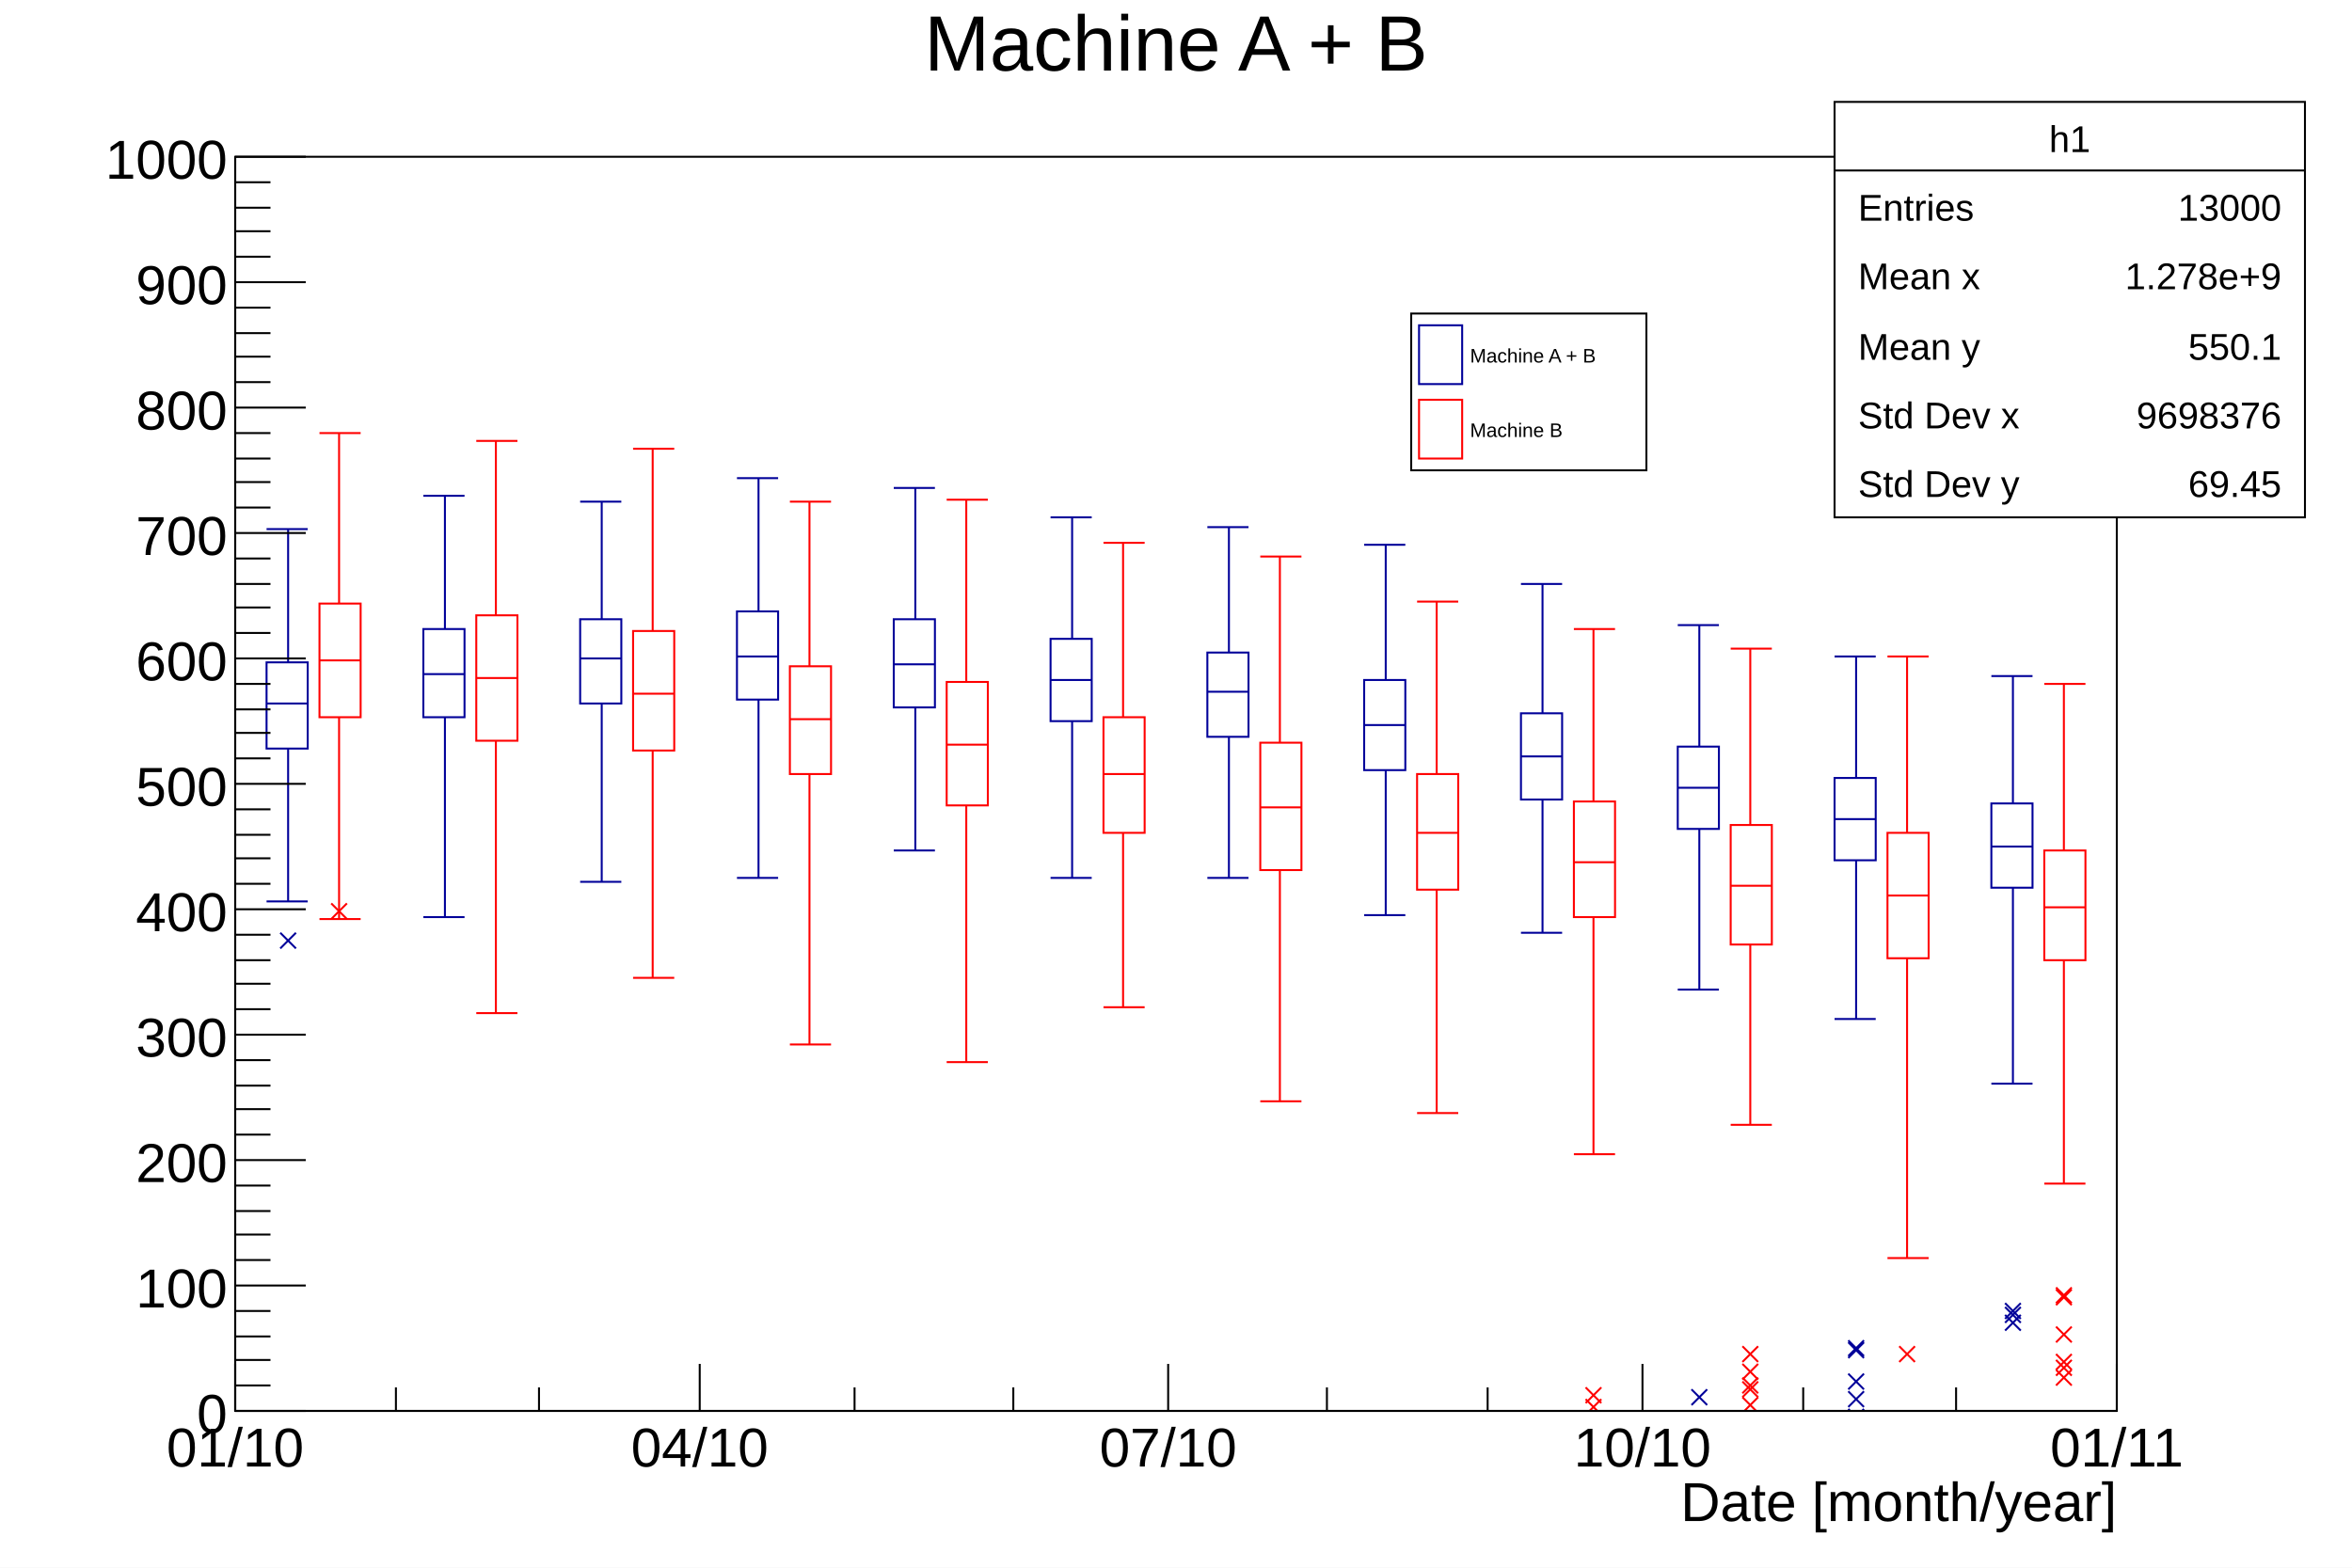
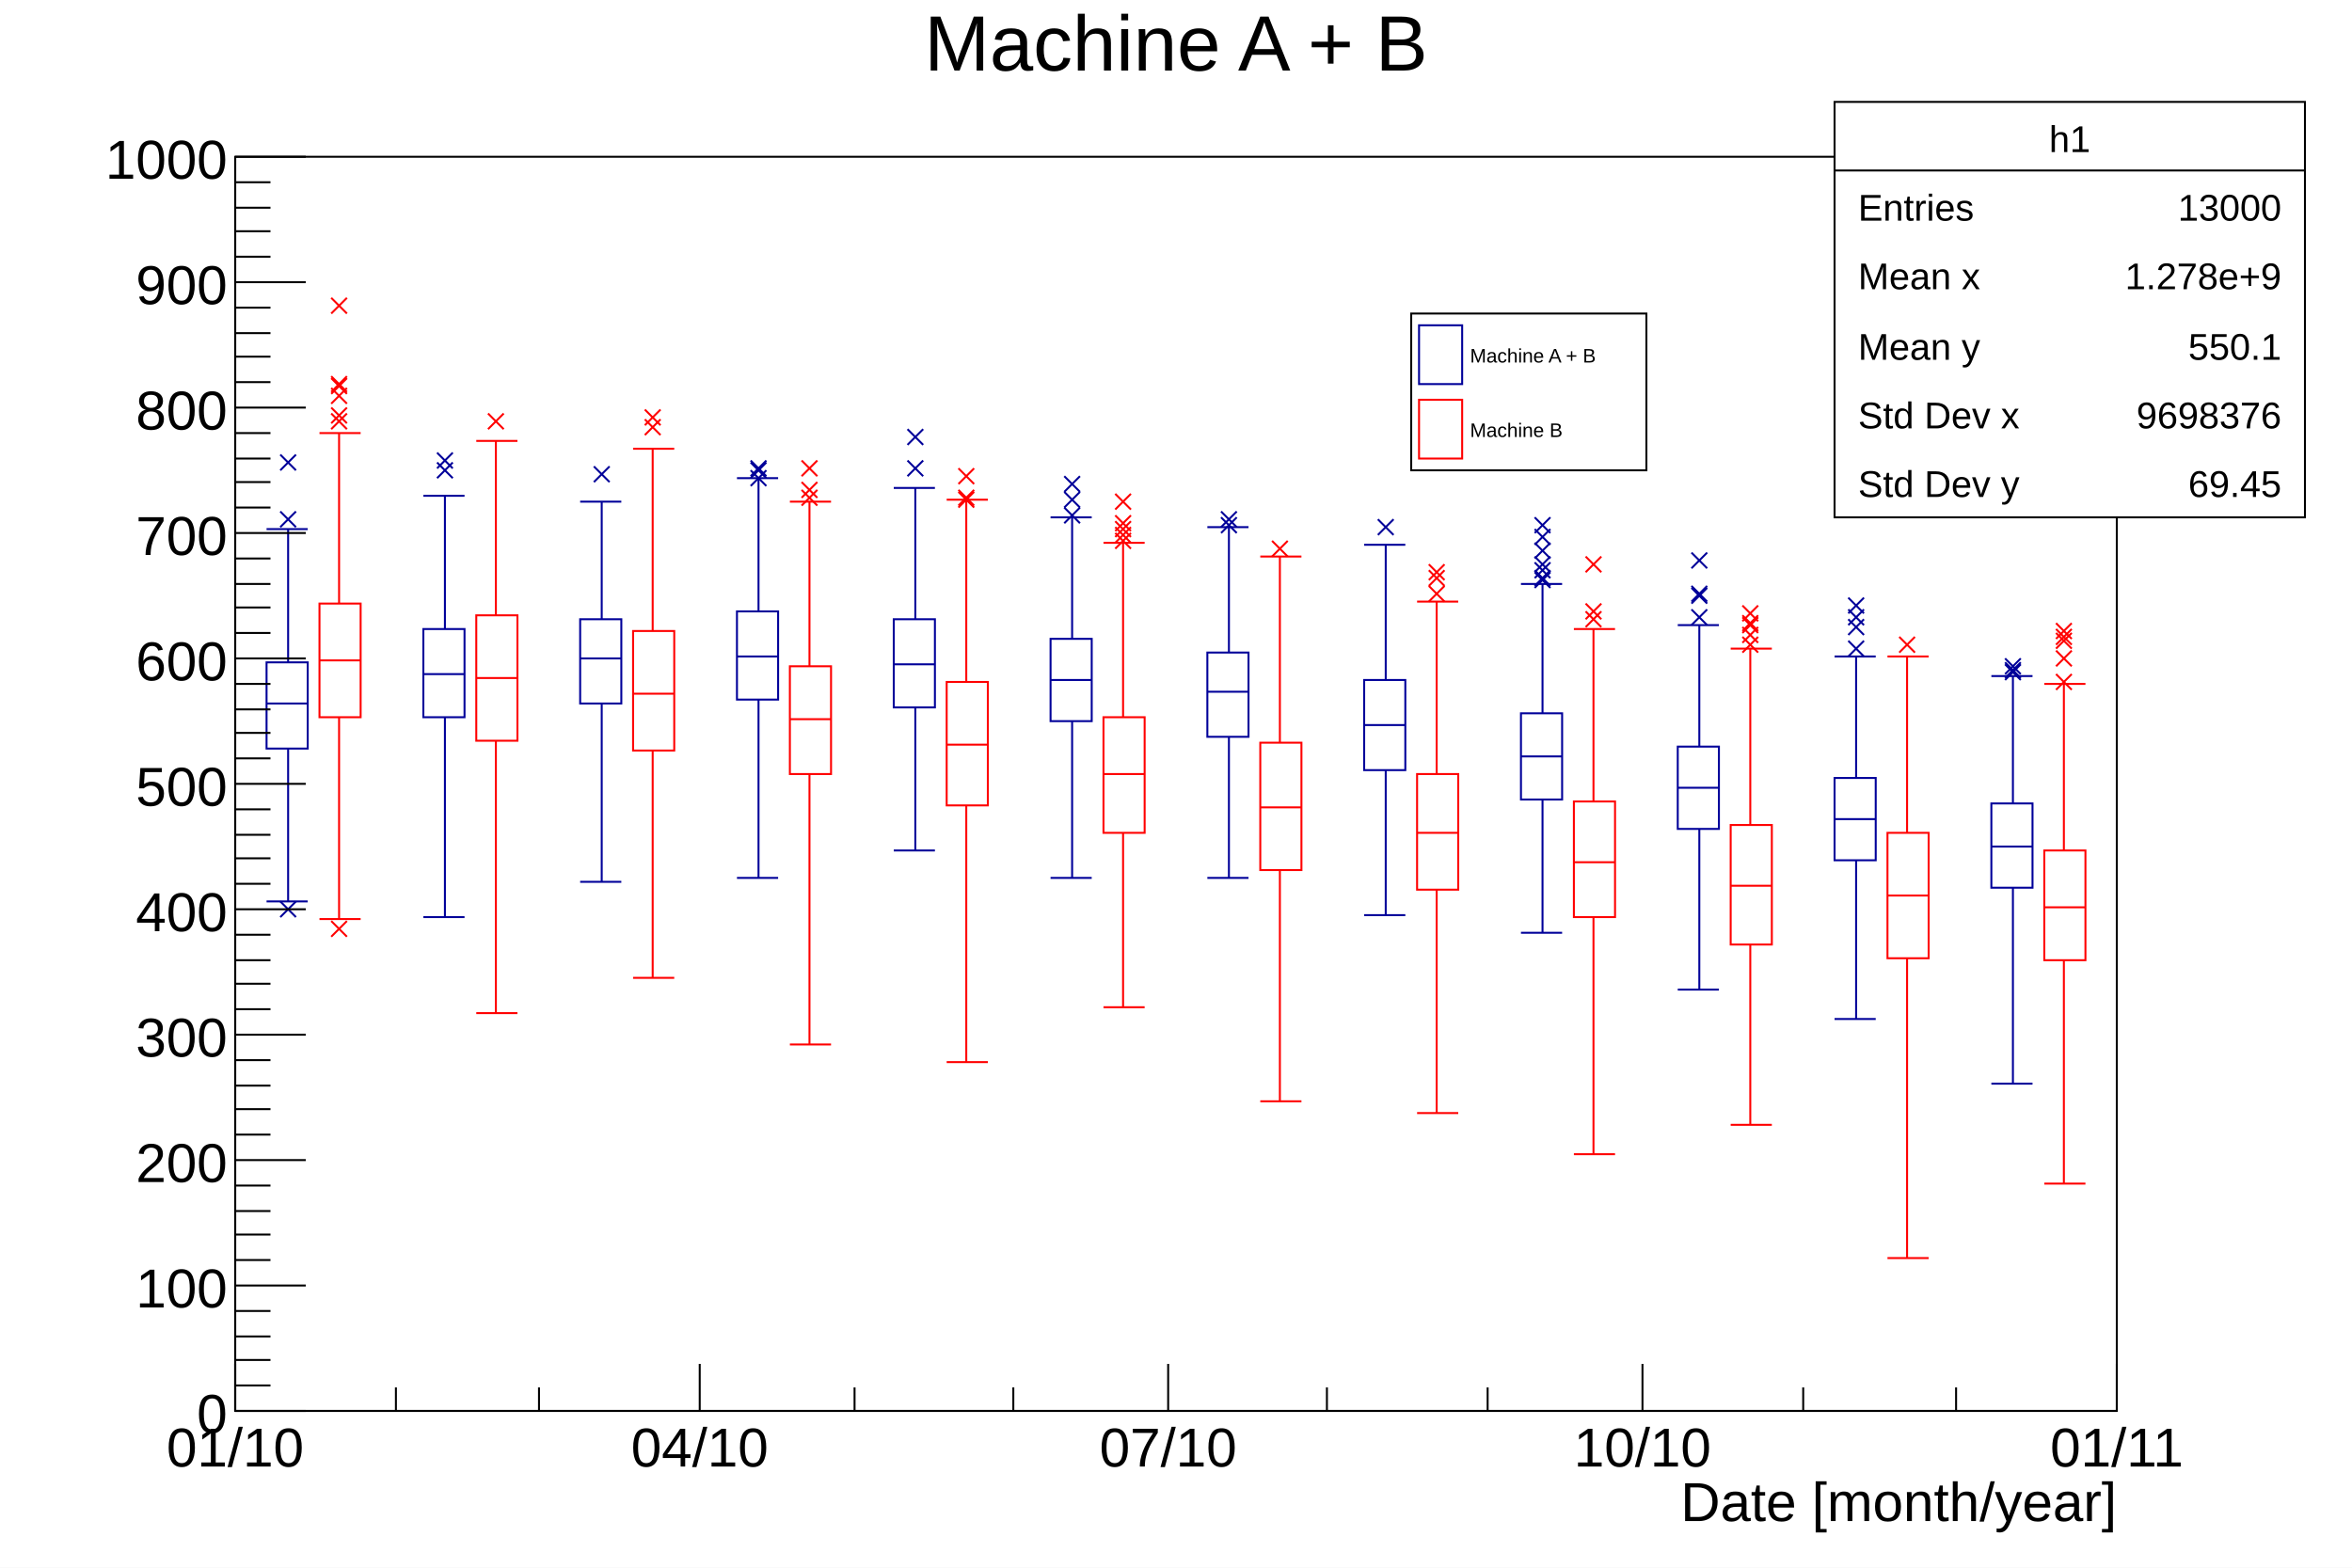
<svg xmlns="http://www.w3.org/2000/svg" viewBox="0 0 1200 800" preserveAspectRatio="none" width="1200" height="800">
  <path d="M0,0H1200V800H0Z" style="fill: white;" />
  <g>
    <g transform="translate(120,80)">
      <path d="M0,0H960V640H0Z" style="fill: white; stroke: black; stroke-width: 1;" />
      <svg x="0" y="0" overflow="hidden" width="960" height="640" viewBox="0 0 960 640">
        <g>
          <path d="M16,279h21M16,258v44h21v-44zM27,258v-68M16,190h21M27,302v78M16,380h21M96,264h21M96,241v45h21v-45zM107,241v-68M96,173h21M107,286v102M96,388h21M176,256h21M176,236v43h21v-43zM187,236v-60M176,176h21M187,279v91M176,370h21M256,255h21M256,232v45h21v-45zM267,232v-68M256,164h21M267,277v91M256,368h21M336,259h21M336,236v45h21v-45zM347,236v-67M336,169h21M347,281v73M336,354h21M416,267h21M416,246v42h21v-42zM427,246v-62M416,184h21M427,288v80M416,368h21M496,273h21M496,253v43h21v-43zM507,253v-64M496,189h21M507,296v72M496,368h21M576,290h21M576,267v46h21v-46zM587,267v-69M576,198h21M587,313v74M576,387h21M656,306h21M656,284v44h21v-44zM667,284v-66M656,218h21M667,328v68M656,396h21M736,322h21M736,301v42h21v-42zM747,301v-62M736,239h21M747,343v82M736,425h21M816,338h21M816,317v42h21v-42zM827,317v-62M816,255h21M827,359v81M816,440h21M896,352h21M896,330v43h21v-43zM907,330v-65M896,265h21M907,373v100M896,473h21" style="stroke: #000099; stroke-width: 1; fill: none;" />
-           <path d="M23,396l8,8m0,-8l-8,8M23,708l8,8m0,-8l-8,8M23,753l8,8m0,-8l-8,8M103,746l8,8m0,-8l-8,8M103,755l8,8m0,-8l-8,8M183,743l8,8m0,-8l-8,8M263,741l8,8m0,-8l-8,8M263,746l8,8m0,-8l-8,8M263,748l8,8m0,-8l-8,8M343,748l8,8m0,-8l-8,8M343,773l8,8m0,-8l-8,8M423,710l8,8m0,-8l-8,8M423,711l8,8m0,-8l-8,8M423,723l8,8m0,-8l-8,8M423,736l8,8m0,-8l-8,8M503,702l8,8m0,-8l-8,8M503,703l8,8m0,-8l-8,8M503,707l8,8m0,-8l-8,8M583,701l8,8m0,-8l-8,8M663,659l8,8m0,-8l-8,8M663,661l8,8m0,-8l-8,8M663,667l8,8m0,-8l-8,8M663,672l8,8m0,-8l-8,8M663,683l8,8m0,-8l-8,8M663,694l8,8m0,-8l-8,8M663,702l8,8m0,-8l-8,8M743,629l8,8m0,-8l-8,8M743,647l8,8m0,-8l-8,8M743,648l8,8m0,-8l-8,8M743,674l8,8m0,-8l-8,8M823,604l8,8m0,-8l-8,8M823,605l8,8m0,-8l-8,8M823,621l8,8m0,-8l-8,8M823,630l8,8m0,-8l-8,8M823,639l8,8m0,-8l-8,8M903,585l8,8m0,-8l-8,8M903,587l8,8m0,-8l-8,8M903,591l8,8m0,-8l-8,8" style="stroke: #000099; fill: none;" />
+           <path d="M23,380l8,8m0,-8l-8,8M23,181l8,8m0,-8l-8,8M23,152l8,8m0,-8l-8,8M103,156l8,8m0,-8l-8,8M103,151l8,8m0,-8l-8,8M183,158l8,8m0,-8l-8,8M263,160l8,8m0,-8l-8,8M263,156l8,8m0,-8l-8,8M263,155l8,8m0,-8l-8,8M343,155l8,8m0,-8l-8,8M343,139l8,8m0,-8l-8,8M423,179l8,8m0,-8l-8,8M423,179l8,8m0,-8l-8,8M423,171l8,8m0,-8l-8,8M423,163l8,8m0,-8l-8,8M503,184l8,8m0,-8l-8,8M503,184l8,8m0,-8l-8,8M503,181l8,8m0,-8l-8,8M583,185l8,8m0,-8l-8,8M663,212l8,8m0,-8l-8,8M663,211l8,8m0,-8l-8,8M663,207l8,8m0,-8l-8,8M663,204l8,8m0,-8l-8,8M663,197l8,8m0,-8l-8,8M663,190l8,8m0,-8l-8,8M663,184l8,8m0,-8l-8,8M743,231l8,8m0,-8l-8,8M743,220l8,8m0,-8l-8,8M743,219l8,8m0,-8l-8,8M743,202l8,8m0,-8l-8,8M823,247l8,8m0,-8l-8,8M823,247l8,8m0,-8l-8,8M823,236l8,8m0,-8l-8,8M823,231l8,8m0,-8l-8,8M823,225l8,8m0,-8l-8,8M903,259l8,8m0,-8l-8,8M903,258l8,8m0,-8l-8,8M903,256l8,8m0,-8l-8,8" style="stroke: #000099; fill: none;" />
        </g>
        <g>
          <path d="M43,257h21M43,228v58h21v-58zM53,228v-87M43,141h21M53,286v103M43,389h21M123,266h21M123,234v64h21v-64zM133,234v-89M123,145h21M133,298v139M123,437h21M203,274h21M203,242v61h21v-61zM213,242v-93M203,149h21M213,303v116M203,419h21M283,287h21M283,260v55h21v-55zM293,260v-84M283,176h21M293,315v138M283,453h21M363,300h21M363,268v63h21v-63zM373,268v-93M363,175h21M373,331v131M363,462h21M443,315h21M443,286v59h21v-59zM453,286v-89M443,197h21M453,345v89M443,434h21M523,332h21M523,299v65h21v-65zM533,299v-95M523,204h21M533,364v118M523,482h21M603,345h21M603,315v59h21v-59zM613,315v-88M603,227h21M613,374v114M603,488h21M683,360h21M683,329v59h21v-59zM693,329v-88M683,241h21M693,388v121M683,509h21M763,372h21M763,341v61h21v-61zM773,341v-90M763,251h21M773,402v92M763,494h21M843,377h21M843,345v64h21v-64zM853,345v-90M843,255h21M853,409v153M843,562h21M923,383h21M923,354v56h21v-56zM933,354v-85M923,269h21M933,410v114M923,524h21" style="stroke: red; stroke-width: 1; fill: none;" />
-           <path d="M49,381l8,8m0,-8l-8,8M49,785l8,8m0,-8l-8,8M49,790l8,8m0,-8l-8,8M49,791l8,8m0,-8l-8,8M49,806l8,8m0,-8l-8,8M49,813l8,8m0,-8l-8,8M49,815l8,8m0,-8l-8,8M49,878l8,8m0,-8l-8,8M129,786l8,8m0,-8l-8,8M209,781l8,8m0,-8l-8,8M209,789l8,8m0,-8l-8,8M289,724l8,8m0,-8l-8,8M289,731l8,8m0,-8l-8,8M289,748l8,8m0,-8l-8,8M369,723l8,8m0,-8l-8,8M369,724l8,8m0,-8l-8,8M369,742l8,8m0,-8l-8,8M449,690l8,8m0,-8l-8,8M449,695l8,8m0,-8l-8,8M449,700l8,8m0,-8l-8,8M449,705l8,8m0,-8l-8,8M449,722l8,8m0,-8l-8,8M529,684l8,8m0,-8l-8,8M609,648l8,8m0,-8l-8,8M609,661l8,8m0,-8l-8,8M609,665l8,8m0,-8l-8,8M689,628l8,8m0,-8l-8,8M689,634l8,8m0,-8l-8,8M689,671l8,8m0,-8l-8,8M769,607l8,8m0,-8l-8,8M769,616l8,8m0,-8l-8,8M769,623l8,8m0,-8l-8,8M769,625l8,8m0,-8l-8,8M769,633l8,8m0,-8l-8,8M849,607l8,8m0,-8l-8,8M929,577l8,8m0,-8l-8,8M929,578l8,8m0,-8l-8,8M929,597l8,8m0,-8l-8,8M929,611l8,8m0,-8l-8,8M929,614l8,8m0,-8l-8,8M929,619l8,8m0,-8l-8,8" style="stroke: red; fill: none;" />
+           <path d="M49,390l8,8m0,-8l-8,8M49,131l8,8m0,-8l-8,8M49,128l8,8m0,-8l-8,8M49,128l8,8m0,-8l-8,8M49,118l8,8m0,-8l-8,8M49,113l8,8m0,-8l-8,8M49,112l8,8m0,-8l-8,8M49,72l8,8m0,-8l-8,8M129,131l8,8m0,-8l-8,8M209,134l8,8m0,-8l-8,8M209,129l8,8m0,-8l-8,8M289,170l8,8m0,-8l-8,8M289,166l8,8m0,-8l-8,8M289,155l8,8m0,-8l-8,8M369,171l8,8m0,-8l-8,8M369,170l8,8m0,-8l-8,8M369,159l8,8m0,-8l-8,8M449,192l8,8m0,-8l-8,8M449,189l8,8m0,-8l-8,8M449,186l8,8m0,-8l-8,8M449,183l8,8m0,-8l-8,8M449,172l8,8m0,-8l-8,8M529,196l8,8m0,-8l-8,8M609,219l8,8m0,-8l-8,8M609,211l8,8m0,-8l-8,8M609,208l8,8m0,-8l-8,8M689,232l8,8m0,-8l-8,8M689,228l8,8m0,-8l-8,8M689,204l8,8m0,-8l-8,8M769,245l8,8m0,-8l-8,8M769,240l8,8m0,-8l-8,8M769,235l8,8m0,-8l-8,8M769,234l8,8m0,-8l-8,8M769,229l8,8m0,-8l-8,8M849,245l8,8m0,-8l-8,8M929,264l8,8m0,-8l-8,8M929,264l8,8m0,-8l-8,8M929,252l8,8m0,-8l-8,8M929,243l8,8m0,-8l-8,8M929,241l8,8m0,-8l-8,8M929,238l8,8m0,-8l-8,8" style="stroke: red; fill: none;" />
        </g>
      </svg>
      <g>
        <g transform="translate(0,640)">
          <path d="M0,0h960" style="stroke: black; stroke-width: 1;" />
          <path d="M0,-24v24m82,-12v12m73,-12v12m82,-24v24m79,-12v12m81,-12v12m79,-24v24m81,-12v12m82,-12v12m79,-24v24m82,-12v12m78,-12v12m82,-24v24" style="stroke: black; stroke-width: 1;" />
          <g font-family="Arial" font-size="28" space="preserve">
            <text fill="black" text-anchor="middle" dy=".8em" transform="translate(0,6)">
       01/10
      </text>
            <text fill="black" text-anchor="middle" dy=".8em" transform="translate(237,6)">
       04/10
      </text>
            <text fill="black" text-anchor="middle" dy=".8em" transform="translate(476,6)">
       07/10
      </text>
            <text fill="black" text-anchor="middle" dy=".8em" transform="translate(718,6)">
       10/10
      </text>
            <text fill="black" text-anchor="middle" dy=".8em" transform="translate(960,6)">
       01/11
      </text>
          </g>
          <g font-family="Arial" font-size="28" space="preserve" transform="translate(960,45)">
            <text fill="black" text-anchor="end" dy=".4em">
       Date [month/year]
      </text>
          </g>
        </g>
        <g>
          <path d="M0,0v640" style="stroke: black; stroke-width: 1;" />
          <path d="M36,640h-36m18,-13h-18m18,-13h-18m18,-12h-18m18,-13h-18m36,-13h-36m18,-13h-18m18,-13h-18m18,-12h-18m18,-13h-18m36,-13h-36m18,-13h-18m18,-13h-18m18,-12h-18m18,-13h-18m36,-13h-36m18,-13h-18m18,-13h-18m18,-12h-18m18,-13h-18m36,-13h-36m18,-13h-18m18,-13h-18m18,-12h-18m18,-13h-18m36,-13h-36m18,-13h-18m18,-13h-18m18,-12h-18m18,-13h-18m36,-13h-36m18,-13h-18m18,-13h-18m18,-12h-18m18,-13h-18m36,-13h-36m18,-13h-18m18,-13h-18m18,-12h-18m18,-13h-18m36,-13h-36m18,-13h-18m18,-13h-18m18,-12h-18m18,-13h-18m36,-13h-36m18,-13h-18m18,-13h-18m18,-12h-18m18,-13h-18m36,-13h-36" style="stroke: black; stroke-width: 1;" />
          <g font-family="Arial" font-size="28" space="preserve">
            <text fill="black" text-anchor="end" dy=".4em" transform="translate(-4,640)">
       0
      </text>
            <text fill="black" text-anchor="end" dy=".4em" transform="translate(-4,576)">
       100
      </text>
            <text fill="black" text-anchor="end" dy=".4em" transform="translate(-4,512)">
       200
      </text>
            <text fill="black" text-anchor="end" dy=".4em" transform="translate(-4,448)">
       300
      </text>
            <text fill="black" text-anchor="end" dy=".4em" transform="translate(-4,384)">
       400
      </text>
            <text fill="black" text-anchor="end" dy=".4em" transform="translate(-4,320)">
       500
      </text>
            <text fill="black" text-anchor="end" dy=".4em" transform="translate(-4,256)">
       600
      </text>
            <text fill="black" text-anchor="end" dy=".4em" transform="translate(-4,192)">
       700
      </text>
            <text fill="black" text-anchor="end" dy=".4em" transform="translate(-4,128)">
       800
      </text>
            <text fill="black" text-anchor="end" dy=".4em" transform="translate(-4,64)">
       900
      </text>
            <text fill="black" text-anchor="end" dy=".4em" transform="translate(-4)">
       1000
      </text>
          </g>
        </g>
      </g>
    </g>
    <g transform="translate(120,4)" font-family="Arial" font-size="40" space="preserve">
      <path d="M0,0H960V53H0Z" style="fill: none;" />
      <text fill="black" text-anchor="middle" dy=".8em" transform="translate(480)">
    Machine A + B
   </text>
    </g>
    <g transform="translate(936,52)" font-family="Arial" font-size="19" space="preserve">
      <path d="M0,0H240V212H0Z" style="fill: white; stroke: black; stroke-width: 1;" />
      <text fill="black" text-anchor="middle" dy=".4em" transform="translate(120,18)">
    h1
   </text>
      <text fill="black" text-anchor="start" dy=".4em" transform="translate(12,53)">
    Entries
   </text>
      <text fill="black" text-anchor="end" dy=".4em" transform="translate(228,53)">
    13000
   </text>
      <text fill="black" text-anchor="start" dy=".4em" transform="translate(12,88)">
    Mean x
   </text>
      <text fill="black" text-anchor="end" dy=".4em" transform="translate(228,88)">
    1.278e+9
   </text>
      <text fill="black" text-anchor="start" dy=".4em" transform="translate(12,124)">
    Mean y
   </text>
      <text fill="black" text-anchor="end" dy=".4em" transform="translate(228,124)">
    550.1
   </text>
      <text fill="black" text-anchor="start" dy=".4em" transform="translate(12,159)">
    Std Dev x
   </text>
      <text fill="black" text-anchor="end" dy=".4em" transform="translate(228,159)">
    9698376
   </text>
      <text fill="black" text-anchor="start" dy=".4em" transform="translate(12,194)">
    Std Dev y
   </text>
      <text fill="black" text-anchor="end" dy=".4em" transform="translate(228,194)">
    69.45
   </text>
      <path d="M0,35h240" style="stroke: black; stroke-width: 1;" />
    </g>
    <g transform="translate(720,160)" font-family="Arial" font-size="10" space="preserve">
      <path d="M0,0H120V80H0Z" style="fill: white; stroke: black; stroke-width: 1;" />
      <path d="M4,6v30h22v-30z" style="fill: none; stroke: #000099; stroke-width: 1;" />
      <text fill="black" text-anchor="start" dy=".4em" transform="translate(30,21)">
    Machine A + B
   </text>
      <path d="M4,44v30h22v-30z" style="fill: none; stroke: red; stroke-width: 1;" />
      <text fill="black" text-anchor="start" dy=".4em" transform="translate(30,59)">
    Machine B
   </text>
    </g>
  </g>
</svg>
